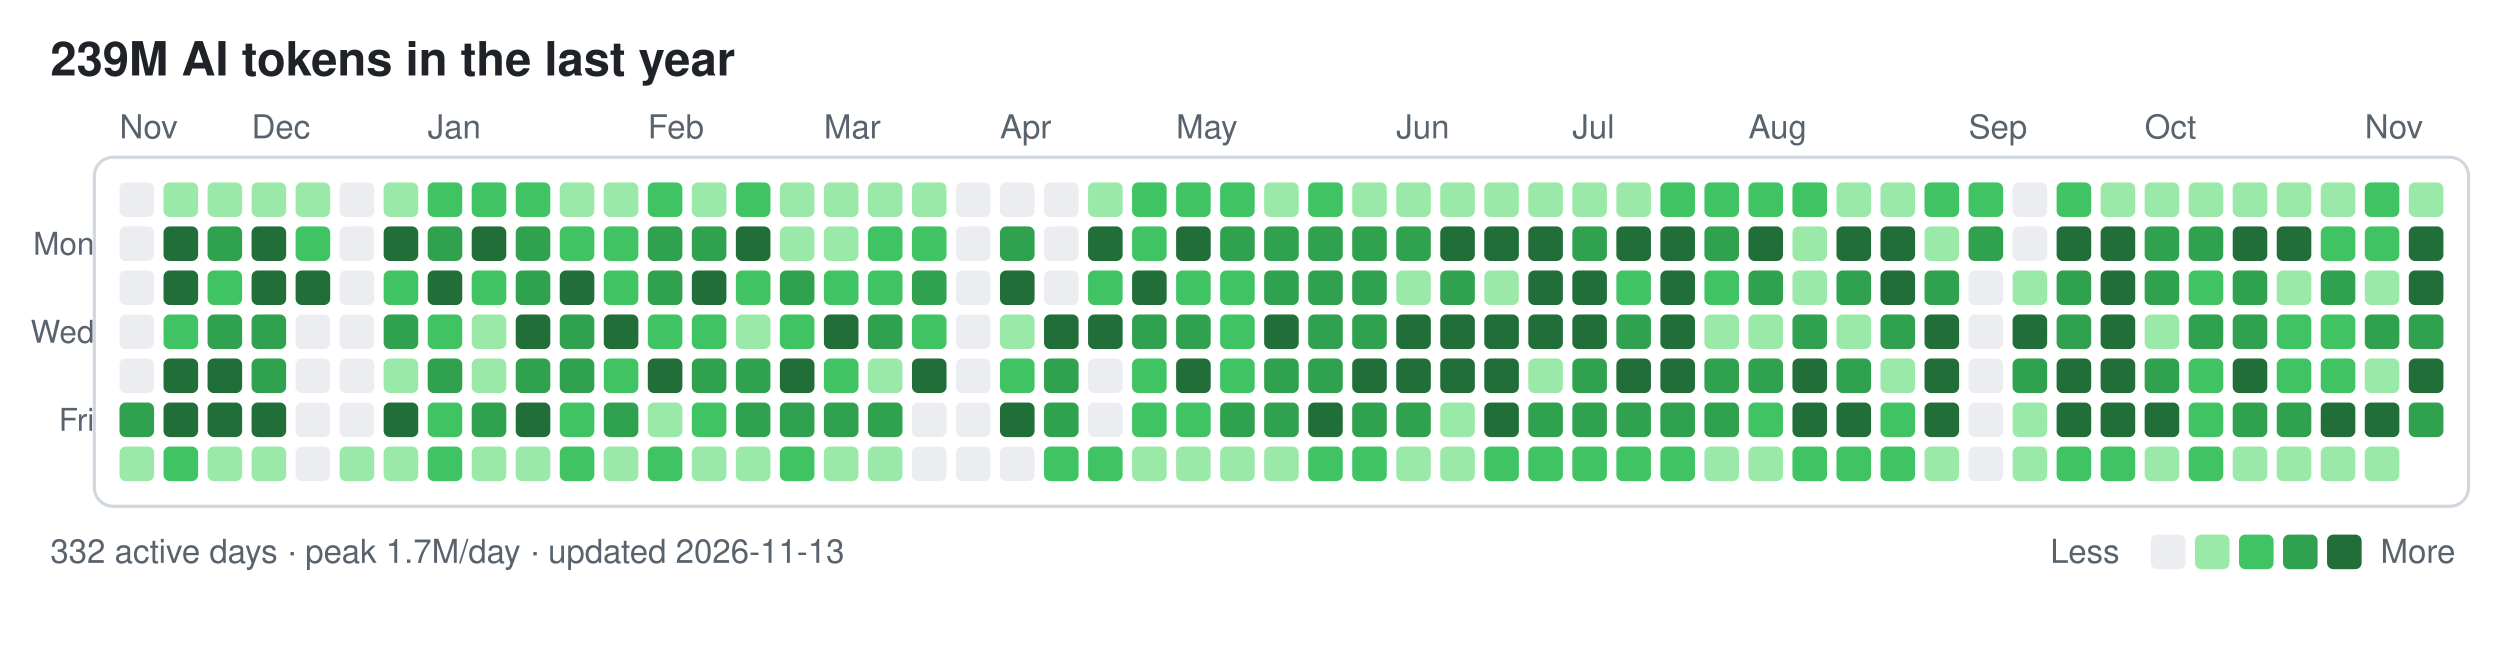
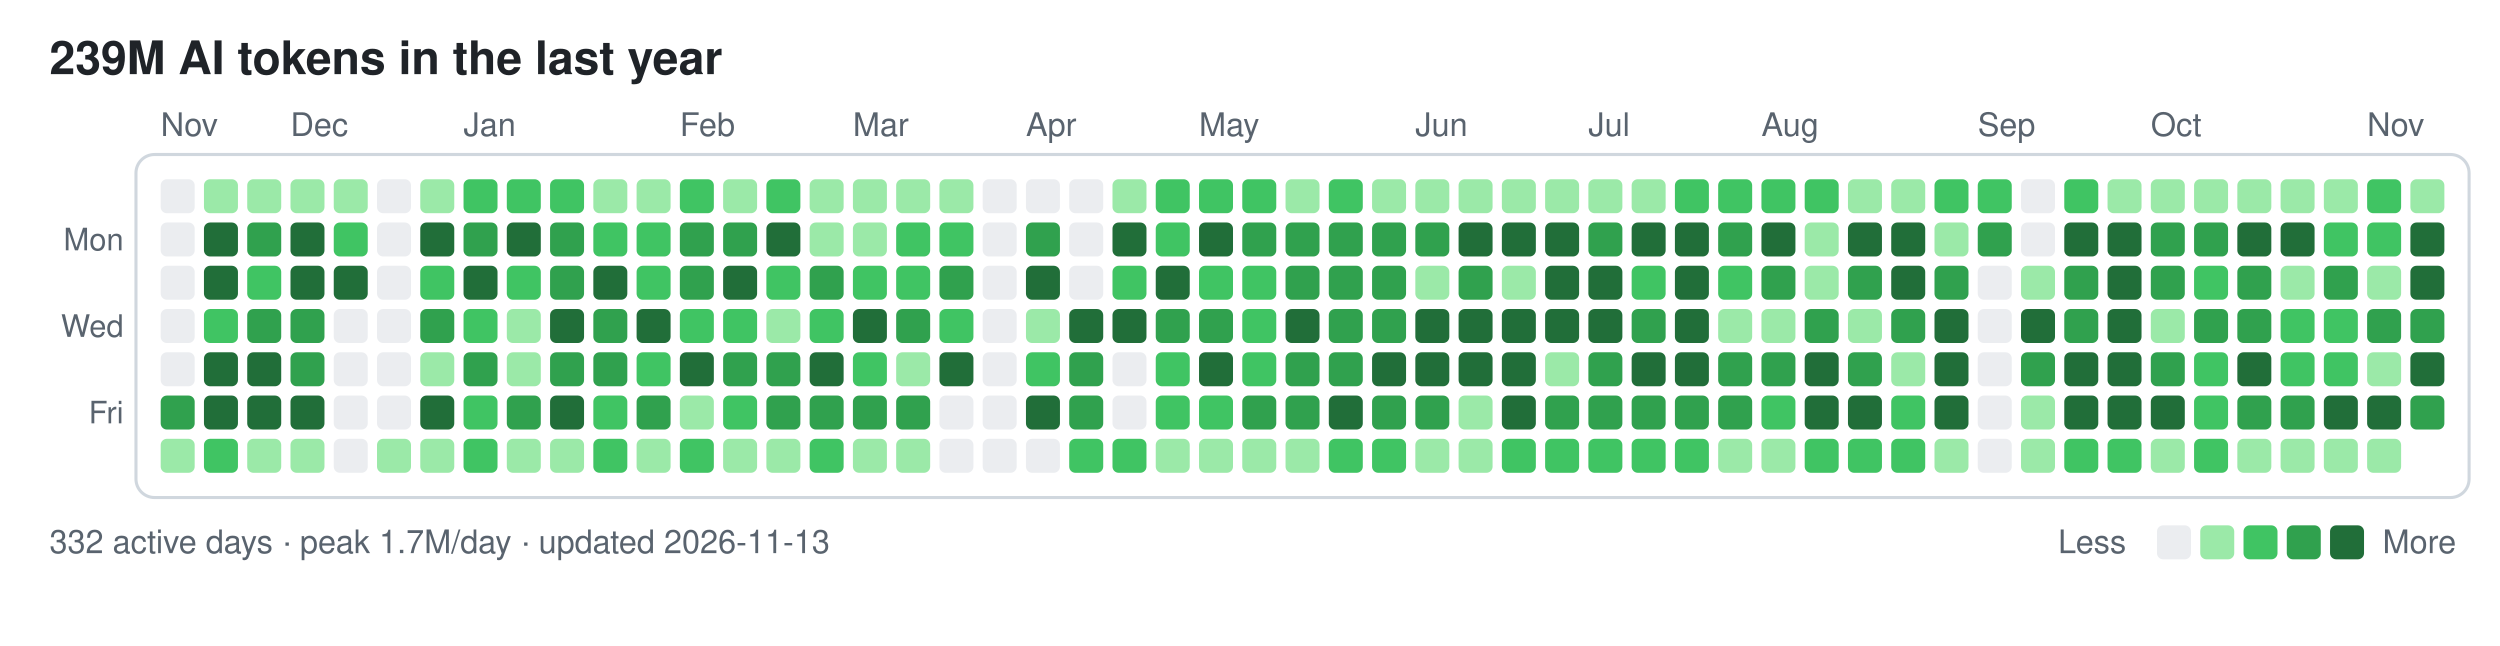
- <svg xmlns="http://www.w3.org/2000/svg" width="795" height="209" viewBox="0 0 795 209" role="img" aria-label="239M AI tokens in the last year">
-   <rect x="30" y="50" width="755" height="111" rx="6" fill="none" stroke="#d0d7de" />
+ <svg xmlns="http://www.w3.org/2000/svg" width="809" height="209" viewBox="0 0 809 209" role="img" aria-label="239M AI tokens in the last year">
+   <rect x="44" y="50" width="755" height="111" rx="6" fill="none" stroke="#d0d7de" />
  <text x="16" y="24" font-family="-apple-system,BlinkMacSystemFont,'Segoe UI',Helvetica,Arial,sans-serif" font-size="15" font-weight="600" fill="#1f2328">239M AI tokens in the last year</text>
-   <text x="38" y="44" font-family="-apple-system,BlinkMacSystemFont,'Segoe UI',Helvetica,Arial,sans-serif" font-size="10.5" fill="#59636e">Nov</text>
-   <text x="80" y="44" font-family="-apple-system,BlinkMacSystemFont,'Segoe UI',Helvetica,Arial,sans-serif" font-size="10.5" fill="#59636e">Dec</text>
-   <text x="136" y="44" font-family="-apple-system,BlinkMacSystemFont,'Segoe UI',Helvetica,Arial,sans-serif" font-size="10.5" fill="#59636e">Jan</text>
-   <text x="206" y="44" font-family="-apple-system,BlinkMacSystemFont,'Segoe UI',Helvetica,Arial,sans-serif" font-size="10.5" fill="#59636e">Feb</text>
-   <text x="262" y="44" font-family="-apple-system,BlinkMacSystemFont,'Segoe UI',Helvetica,Arial,sans-serif" font-size="10.5" fill="#59636e">Mar</text>
-   <text x="318" y="44" font-family="-apple-system,BlinkMacSystemFont,'Segoe UI',Helvetica,Arial,sans-serif" font-size="10.5" fill="#59636e">Apr</text>
-   <text x="374" y="44" font-family="-apple-system,BlinkMacSystemFont,'Segoe UI',Helvetica,Arial,sans-serif" font-size="10.5" fill="#59636e">May</text>
-   <text x="444" y="44" font-family="-apple-system,BlinkMacSystemFont,'Segoe UI',Helvetica,Arial,sans-serif" font-size="10.5" fill="#59636e">Jun</text>
-   <text x="500" y="44" font-family="-apple-system,BlinkMacSystemFont,'Segoe UI',Helvetica,Arial,sans-serif" font-size="10.5" fill="#59636e">Jul</text>
-   <text x="556" y="44" font-family="-apple-system,BlinkMacSystemFont,'Segoe UI',Helvetica,Arial,sans-serif" font-size="10.5" fill="#59636e">Aug</text>
-   <text x="626" y="44" font-family="-apple-system,BlinkMacSystemFont,'Segoe UI',Helvetica,Arial,sans-serif" font-size="10.5" fill="#59636e">Sep</text>
-   <text x="682" y="44" font-family="-apple-system,BlinkMacSystemFont,'Segoe UI',Helvetica,Arial,sans-serif" font-size="10.5" fill="#59636e">Oct</text>
-   <text x="752" y="44" font-family="-apple-system,BlinkMacSystemFont,'Segoe UI',Helvetica,Arial,sans-serif" font-size="10.5" fill="#59636e">Nov</text>
-   <text x="30" y="81" text-anchor="end" font-family="-apple-system,BlinkMacSystemFont,'Segoe UI',Helvetica,Arial,sans-serif" font-size="10" fill="#59636e">Mon</text>
-   <text x="30" y="109" text-anchor="end" font-family="-apple-system,BlinkMacSystemFont,'Segoe UI',Helvetica,Arial,sans-serif" font-size="10" fill="#59636e">Wed</text>
-   <text x="30" y="137" text-anchor="end" font-family="-apple-system,BlinkMacSystemFont,'Segoe UI',Helvetica,Arial,sans-serif" font-size="10" fill="#59636e">Fri</text>
-   <rect x="38" y="58" width="11" height="11" rx="2" fill="#ebedf0" />
-   <rect x="38" y="72" width="11" height="11" rx="2" fill="#ebedf0" />
-   <rect x="38" y="86" width="11" height="11" rx="2" fill="#ebedf0" />
-   <rect x="38" y="100" width="11" height="11" rx="2" fill="#ebedf0" />
-   <rect x="38" y="114" width="11" height="11" rx="2" fill="#ebedf0" />
-   <rect x="38" y="128" width="11" height="11" rx="2" fill="#30a14e" />
-   <rect x="38" y="142" width="11" height="11" rx="2" fill="#9be9a8" />
-   <rect x="52" y="58" width="11" height="11" rx="2" fill="#9be9a8" />
-   <rect x="52" y="72" width="11" height="11" rx="2" fill="#216e39" />
-   <rect x="52" y="86" width="11" height="11" rx="2" fill="#216e39" />
-   <rect x="52" y="100" width="11" height="11" rx="2" fill="#40c463" />
-   <rect x="52" y="114" width="11" height="11" rx="2" fill="#216e39" />
-   <rect x="52" y="128" width="11" height="11" rx="2" fill="#216e39" />
-   <rect x="52" y="142" width="11" height="11" rx="2" fill="#40c463" />
+   <text x="52" y="44" font-family="-apple-system,BlinkMacSystemFont,'Segoe UI',Helvetica,Arial,sans-serif" font-size="10.5" fill="#59636e">Nov</text>
+   <text x="94" y="44" font-family="-apple-system,BlinkMacSystemFont,'Segoe UI',Helvetica,Arial,sans-serif" font-size="10.5" fill="#59636e">Dec</text>
+   <text x="150" y="44" font-family="-apple-system,BlinkMacSystemFont,'Segoe UI',Helvetica,Arial,sans-serif" font-size="10.5" fill="#59636e">Jan</text>
+   <text x="220" y="44" font-family="-apple-system,BlinkMacSystemFont,'Segoe UI',Helvetica,Arial,sans-serif" font-size="10.5" fill="#59636e">Feb</text>
+   <text x="276" y="44" font-family="-apple-system,BlinkMacSystemFont,'Segoe UI',Helvetica,Arial,sans-serif" font-size="10.5" fill="#59636e">Mar</text>
+   <text x="332" y="44" font-family="-apple-system,BlinkMacSystemFont,'Segoe UI',Helvetica,Arial,sans-serif" font-size="10.5" fill="#59636e">Apr</text>
+   <text x="388" y="44" font-family="-apple-system,BlinkMacSystemFont,'Segoe UI',Helvetica,Arial,sans-serif" font-size="10.5" fill="#59636e">May</text>
+   <text x="458" y="44" font-family="-apple-system,BlinkMacSystemFont,'Segoe UI',Helvetica,Arial,sans-serif" font-size="10.5" fill="#59636e">Jun</text>
+   <text x="514" y="44" font-family="-apple-system,BlinkMacSystemFont,'Segoe UI',Helvetica,Arial,sans-serif" font-size="10.5" fill="#59636e">Jul</text>
+   <text x="570" y="44" font-family="-apple-system,BlinkMacSystemFont,'Segoe UI',Helvetica,Arial,sans-serif" font-size="10.5" fill="#59636e">Aug</text>
+   <text x="640" y="44" font-family="-apple-system,BlinkMacSystemFont,'Segoe UI',Helvetica,Arial,sans-serif" font-size="10.5" fill="#59636e">Sep</text>
+   <text x="696" y="44" font-family="-apple-system,BlinkMacSystemFont,'Segoe UI',Helvetica,Arial,sans-serif" font-size="10.5" fill="#59636e">Oct</text>
+   <text x="766" y="44" font-family="-apple-system,BlinkMacSystemFont,'Segoe UI',Helvetica,Arial,sans-serif" font-size="10.5" fill="#59636e">Nov</text>
+   <text x="40" y="81" text-anchor="end" font-family="-apple-system,BlinkMacSystemFont,'Segoe UI',Helvetica,Arial,sans-serif" font-size="10" fill="#59636e">Mon</text>
+   <text x="40" y="109" text-anchor="end" font-family="-apple-system,BlinkMacSystemFont,'Segoe UI',Helvetica,Arial,sans-serif" font-size="10" fill="#59636e">Wed</text>
+   <text x="40" y="137" text-anchor="end" font-family="-apple-system,BlinkMacSystemFont,'Segoe UI',Helvetica,Arial,sans-serif" font-size="10" fill="#59636e">Fri</text>
+   <rect x="52" y="58" width="11" height="11" rx="2" fill="#ebedf0" />
+   <rect x="52" y="72" width="11" height="11" rx="2" fill="#ebedf0" />
+   <rect x="52" y="86" width="11" height="11" rx="2" fill="#ebedf0" />
+   <rect x="52" y="100" width="11" height="11" rx="2" fill="#ebedf0" />
+   <rect x="52" y="114" width="11" height="11" rx="2" fill="#ebedf0" />
+   <rect x="52" y="128" width="11" height="11" rx="2" fill="#30a14e" />
+   <rect x="52" y="142" width="11" height="11" rx="2" fill="#9be9a8" />
  <rect x="66" y="58" width="11" height="11" rx="2" fill="#9be9a8" />
-   <rect x="66" y="72" width="11" height="11" rx="2" fill="#30a14e" />
-   <rect x="66" y="86" width="11" height="11" rx="2" fill="#40c463" />
-   <rect x="66" y="100" width="11" height="11" rx="2" fill="#30a14e" />
+   <rect x="66" y="72" width="11" height="11" rx="2" fill="#216e39" />
+   <rect x="66" y="86" width="11" height="11" rx="2" fill="#216e39" />
+   <rect x="66" y="100" width="11" height="11" rx="2" fill="#40c463" />
  <rect x="66" y="114" width="11" height="11" rx="2" fill="#216e39" />
  <rect x="66" y="128" width="11" height="11" rx="2" fill="#216e39" />
-   <rect x="66" y="142" width="11" height="11" rx="2" fill="#9be9a8" />
+   <rect x="66" y="142" width="11" height="11" rx="2" fill="#40c463" />
  <rect x="80" y="58" width="11" height="11" rx="2" fill="#9be9a8" />
-   <rect x="80" y="72" width="11" height="11" rx="2" fill="#216e39" />
-   <rect x="80" y="86" width="11" height="11" rx="2" fill="#216e39" />
+   <rect x="80" y="72" width="11" height="11" rx="2" fill="#30a14e" />
+   <rect x="80" y="86" width="11" height="11" rx="2" fill="#40c463" />
  <rect x="80" y="100" width="11" height="11" rx="2" fill="#30a14e" />
-   <rect x="80" y="114" width="11" height="11" rx="2" fill="#30a14e" />
+   <rect x="80" y="114" width="11" height="11" rx="2" fill="#216e39" />
  <rect x="80" y="128" width="11" height="11" rx="2" fill="#216e39" />
  <rect x="80" y="142" width="11" height="11" rx="2" fill="#9be9a8" />
  <rect x="94" y="58" width="11" height="11" rx="2" fill="#9be9a8" />
-   <rect x="94" y="72" width="11" height="11" rx="2" fill="#40c463" />
+   <rect x="94" y="72" width="11" height="11" rx="2" fill="#216e39" />
  <rect x="94" y="86" width="11" height="11" rx="2" fill="#216e39" />
-   <rect x="94" y="100" width="11" height="11" rx="2" fill="#ebedf0" />
-   <rect x="94" y="114" width="11" height="11" rx="2" fill="#ebedf0" />
-   <rect x="94" y="128" width="11" height="11" rx="2" fill="#ebedf0" />
-   <rect x="94" y="142" width="11" height="11" rx="2" fill="#ebedf0" />
-   <rect x="108" y="58" width="11" height="11" rx="2" fill="#ebedf0" />
-   <rect x="108" y="72" width="11" height="11" rx="2" fill="#ebedf0" />
-   <rect x="108" y="86" width="11" height="11" rx="2" fill="#ebedf0" />
+   <rect x="94" y="100" width="11" height="11" rx="2" fill="#30a14e" />
+   <rect x="94" y="114" width="11" height="11" rx="2" fill="#30a14e" />
+   <rect x="94" y="128" width="11" height="11" rx="2" fill="#216e39" />
+   <rect x="94" y="142" width="11" height="11" rx="2" fill="#9be9a8" />
+   <rect x="108" y="58" width="11" height="11" rx="2" fill="#9be9a8" />
+   <rect x="108" y="72" width="11" height="11" rx="2" fill="#40c463" />
+   <rect x="108" y="86" width="11" height="11" rx="2" fill="#216e39" />
  <rect x="108" y="100" width="11" height="11" rx="2" fill="#ebedf0" />
  <rect x="108" y="114" width="11" height="11" rx="2" fill="#ebedf0" />
  <rect x="108" y="128" width="11" height="11" rx="2" fill="#ebedf0" />
-   <rect x="108" y="142" width="11" height="11" rx="2" fill="#9be9a8" />
-   <rect x="122" y="58" width="11" height="11" rx="2" fill="#9be9a8" />
-   <rect x="122" y="72" width="11" height="11" rx="2" fill="#216e39" />
-   <rect x="122" y="86" width="11" height="11" rx="2" fill="#40c463" />
-   <rect x="122" y="100" width="11" height="11" rx="2" fill="#30a14e" />
-   <rect x="122" y="114" width="11" height="11" rx="2" fill="#9be9a8" />
-   <rect x="122" y="128" width="11" height="11" rx="2" fill="#216e39" />
+   <rect x="108" y="142" width="11" height="11" rx="2" fill="#ebedf0" />
+   <rect x="122" y="58" width="11" height="11" rx="2" fill="#ebedf0" />
+   <rect x="122" y="72" width="11" height="11" rx="2" fill="#ebedf0" />
+   <rect x="122" y="86" width="11" height="11" rx="2" fill="#ebedf0" />
+   <rect x="122" y="100" width="11" height="11" rx="2" fill="#ebedf0" />
+   <rect x="122" y="114" width="11" height="11" rx="2" fill="#ebedf0" />
+   <rect x="122" y="128" width="11" height="11" rx="2" fill="#ebedf0" />
  <rect x="122" y="142" width="11" height="11" rx="2" fill="#9be9a8" />
-   <rect x="136" y="58" width="11" height="11" rx="2" fill="#40c463" />
-   <rect x="136" y="72" width="11" height="11" rx="2" fill="#30a14e" />
-   <rect x="136" y="86" width="11" height="11" rx="2" fill="#216e39" />
-   <rect x="136" y="100" width="11" height="11" rx="2" fill="#40c463" />
-   <rect x="136" y="114" width="11" height="11" rx="2" fill="#30a14e" />
-   <rect x="136" y="128" width="11" height="11" rx="2" fill="#40c463" />
-   <rect x="136" y="142" width="11" height="11" rx="2" fill="#40c463" />
+   <rect x="136" y="58" width="11" height="11" rx="2" fill="#9be9a8" />
+   <rect x="136" y="72" width="11" height="11" rx="2" fill="#216e39" />
+   <rect x="136" y="86" width="11" height="11" rx="2" fill="#40c463" />
+   <rect x="136" y="100" width="11" height="11" rx="2" fill="#30a14e" />
+   <rect x="136" y="114" width="11" height="11" rx="2" fill="#9be9a8" />
+   <rect x="136" y="128" width="11" height="11" rx="2" fill="#216e39" />
+   <rect x="136" y="142" width="11" height="11" rx="2" fill="#9be9a8" />
  <rect x="150" y="58" width="11" height="11" rx="2" fill="#40c463" />
-   <rect x="150" y="72" width="11" height="11" rx="2" fill="#216e39" />
-   <rect x="150" y="86" width="11" height="11" rx="2" fill="#40c463" />
-   <rect x="150" y="100" width="11" height="11" rx="2" fill="#9be9a8" />
-   <rect x="150" y="114" width="11" height="11" rx="2" fill="#9be9a8" />
-   <rect x="150" y="128" width="11" height="11" rx="2" fill="#30a14e" />
-   <rect x="150" y="142" width="11" height="11" rx="2" fill="#9be9a8" />
+   <rect x="150" y="72" width="11" height="11" rx="2" fill="#30a14e" />
+   <rect x="150" y="86" width="11" height="11" rx="2" fill="#216e39" />
+   <rect x="150" y="100" width="11" height="11" rx="2" fill="#40c463" />
+   <rect x="150" y="114" width="11" height="11" rx="2" fill="#30a14e" />
+   <rect x="150" y="128" width="11" height="11" rx="2" fill="#40c463" />
+   <rect x="150" y="142" width="11" height="11" rx="2" fill="#40c463" />
  <rect x="164" y="58" width="11" height="11" rx="2" fill="#40c463" />
-   <rect x="164" y="72" width="11" height="11" rx="2" fill="#30a14e" />
-   <rect x="164" y="86" width="11" height="11" rx="2" fill="#30a14e" />
-   <rect x="164" y="100" width="11" height="11" rx="2" fill="#216e39" />
-   <rect x="164" y="114" width="11" height="11" rx="2" fill="#30a14e" />
-   <rect x="164" y="128" width="11" height="11" rx="2" fill="#216e39" />
+   <rect x="164" y="72" width="11" height="11" rx="2" fill="#216e39" />
+   <rect x="164" y="86" width="11" height="11" rx="2" fill="#40c463" />
+   <rect x="164" y="100" width="11" height="11" rx="2" fill="#9be9a8" />
+   <rect x="164" y="114" width="11" height="11" rx="2" fill="#9be9a8" />
+   <rect x="164" y="128" width="11" height="11" rx="2" fill="#30a14e" />
  <rect x="164" y="142" width="11" height="11" rx="2" fill="#9be9a8" />
-   <rect x="178" y="58" width="11" height="11" rx="2" fill="#9be9a8" />
-   <rect x="178" y="72" width="11" height="11" rx="2" fill="#40c463" />
-   <rect x="178" y="86" width="11" height="11" rx="2" fill="#216e39" />
-   <rect x="178" y="100" width="11" height="11" rx="2" fill="#30a14e" />
+   <rect x="178" y="58" width="11" height="11" rx="2" fill="#40c463" />
+   <rect x="178" y="72" width="11" height="11" rx="2" fill="#30a14e" />
+   <rect x="178" y="86" width="11" height="11" rx="2" fill="#30a14e" />
+   <rect x="178" y="100" width="11" height="11" rx="2" fill="#216e39" />
  <rect x="178" y="114" width="11" height="11" rx="2" fill="#30a14e" />
-   <rect x="178" y="128" width="11" height="11" rx="2" fill="#40c463" />
-   <rect x="178" y="142" width="11" height="11" rx="2" fill="#40c463" />
+   <rect x="178" y="128" width="11" height="11" rx="2" fill="#216e39" />
+   <rect x="178" y="142" width="11" height="11" rx="2" fill="#9be9a8" />
  <rect x="192" y="58" width="11" height="11" rx="2" fill="#9be9a8" />
  <rect x="192" y="72" width="11" height="11" rx="2" fill="#40c463" />
-   <rect x="192" y="86" width="11" height="11" rx="2" fill="#40c463" />
-   <rect x="192" y="100" width="11" height="11" rx="2" fill="#216e39" />
-   <rect x="192" y="114" width="11" height="11" rx="2" fill="#40c463" />
-   <rect x="192" y="128" width="11" height="11" rx="2" fill="#30a14e" />
-   <rect x="192" y="142" width="11" height="11" rx="2" fill="#9be9a8" />
-   <rect x="206" y="58" width="11" height="11" rx="2" fill="#40c463" />
-   <rect x="206" y="72" width="11" height="11" rx="2" fill="#30a14e" />
-   <rect x="206" y="86" width="11" height="11" rx="2" fill="#30a14e" />
-   <rect x="206" y="100" width="11" height="11" rx="2" fill="#40c463" />
-   <rect x="206" y="114" width="11" height="11" rx="2" fill="#216e39" />
-   <rect x="206" y="128" width="11" height="11" rx="2" fill="#9be9a8" />
-   <rect x="206" y="142" width="11" height="11" rx="2" fill="#40c463" />
-   <rect x="220" y="58" width="11" height="11" rx="2" fill="#9be9a8" />
+   <rect x="192" y="86" width="11" height="11" rx="2" fill="#216e39" />
+   <rect x="192" y="100" width="11" height="11" rx="2" fill="#30a14e" />
+   <rect x="192" y="114" width="11" height="11" rx="2" fill="#30a14e" />
+   <rect x="192" y="128" width="11" height="11" rx="2" fill="#40c463" />
+   <rect x="192" y="142" width="11" height="11" rx="2" fill="#40c463" />
+   <rect x="206" y="58" width="11" height="11" rx="2" fill="#9be9a8" />
+   <rect x="206" y="72" width="11" height="11" rx="2" fill="#40c463" />
+   <rect x="206" y="86" width="11" height="11" rx="2" fill="#40c463" />
+   <rect x="206" y="100" width="11" height="11" rx="2" fill="#216e39" />
+   <rect x="206" y="114" width="11" height="11" rx="2" fill="#40c463" />
+   <rect x="206" y="128" width="11" height="11" rx="2" fill="#30a14e" />
+   <rect x="206" y="142" width="11" height="11" rx="2" fill="#9be9a8" />
+   <rect x="220" y="58" width="11" height="11" rx="2" fill="#40c463" />
  <rect x="220" y="72" width="11" height="11" rx="2" fill="#30a14e" />
-   <rect x="220" y="86" width="11" height="11" rx="2" fill="#216e39" />
+   <rect x="220" y="86" width="11" height="11" rx="2" fill="#30a14e" />
  <rect x="220" y="100" width="11" height="11" rx="2" fill="#40c463" />
-   <rect x="220" y="114" width="11" height="11" rx="2" fill="#30a14e" />
-   <rect x="220" y="128" width="11" height="11" rx="2" fill="#40c463" />
-   <rect x="220" y="142" width="11" height="11" rx="2" fill="#9be9a8" />
-   <rect x="234" y="58" width="11" height="11" rx="2" fill="#40c463" />
-   <rect x="234" y="72" width="11" height="11" rx="2" fill="#216e39" />
-   <rect x="234" y="86" width="11" height="11" rx="2" fill="#40c463" />
-   <rect x="234" y="100" width="11" height="11" rx="2" fill="#9be9a8" />
+   <rect x="220" y="114" width="11" height="11" rx="2" fill="#216e39" />
+   <rect x="220" y="128" width="11" height="11" rx="2" fill="#9be9a8" />
+   <rect x="220" y="142" width="11" height="11" rx="2" fill="#40c463" />
+   <rect x="234" y="58" width="11" height="11" rx="2" fill="#9be9a8" />
+   <rect x="234" y="72" width="11" height="11" rx="2" fill="#30a14e" />
+   <rect x="234" y="86" width="11" height="11" rx="2" fill="#216e39" />
+   <rect x="234" y="100" width="11" height="11" rx="2" fill="#40c463" />
  <rect x="234" y="114" width="11" height="11" rx="2" fill="#30a14e" />
-   <rect x="234" y="128" width="11" height="11" rx="2" fill="#30a14e" />
+   <rect x="234" y="128" width="11" height="11" rx="2" fill="#40c463" />
  <rect x="234" y="142" width="11" height="11" rx="2" fill="#9be9a8" />
-   <rect x="248" y="58" width="11" height="11" rx="2" fill="#9be9a8" />
-   <rect x="248" y="72" width="11" height="11" rx="2" fill="#9be9a8" />
-   <rect x="248" y="86" width="11" height="11" rx="2" fill="#30a14e" />
-   <rect x="248" y="100" width="11" height="11" rx="2" fill="#40c463" />
-   <rect x="248" y="114" width="11" height="11" rx="2" fill="#216e39" />
+   <rect x="248" y="58" width="11" height="11" rx="2" fill="#40c463" />
+   <rect x="248" y="72" width="11" height="11" rx="2" fill="#216e39" />
+   <rect x="248" y="86" width="11" height="11" rx="2" fill="#40c463" />
+   <rect x="248" y="100" width="11" height="11" rx="2" fill="#9be9a8" />
+   <rect x="248" y="114" width="11" height="11" rx="2" fill="#30a14e" />
  <rect x="248" y="128" width="11" height="11" rx="2" fill="#30a14e" />
-   <rect x="248" y="142" width="11" height="11" rx="2" fill="#40c463" />
+   <rect x="248" y="142" width="11" height="11" rx="2" fill="#9be9a8" />
  <rect x="262" y="58" width="11" height="11" rx="2" fill="#9be9a8" />
  <rect x="262" y="72" width="11" height="11" rx="2" fill="#9be9a8" />
-   <rect x="262" y="86" width="11" height="11" rx="2" fill="#40c463" />
-   <rect x="262" y="100" width="11" height="11" rx="2" fill="#216e39" />
-   <rect x="262" y="114" width="11" height="11" rx="2" fill="#40c463" />
+   <rect x="262" y="86" width="11" height="11" rx="2" fill="#30a14e" />
+   <rect x="262" y="100" width="11" height="11" rx="2" fill="#40c463" />
+   <rect x="262" y="114" width="11" height="11" rx="2" fill="#216e39" />
  <rect x="262" y="128" width="11" height="11" rx="2" fill="#30a14e" />
-   <rect x="262" y="142" width="11" height="11" rx="2" fill="#9be9a8" />
+   <rect x="262" y="142" width="11" height="11" rx="2" fill="#40c463" />
  <rect x="276" y="58" width="11" height="11" rx="2" fill="#9be9a8" />
-   <rect x="276" y="72" width="11" height="11" rx="2" fill="#40c463" />
+   <rect x="276" y="72" width="11" height="11" rx="2" fill="#9be9a8" />
  <rect x="276" y="86" width="11" height="11" rx="2" fill="#40c463" />
-   <rect x="276" y="100" width="11" height="11" rx="2" fill="#30a14e" />
-   <rect x="276" y="114" width="11" height="11" rx="2" fill="#9be9a8" />
+   <rect x="276" y="100" width="11" height="11" rx="2" fill="#216e39" />
+   <rect x="276" y="114" width="11" height="11" rx="2" fill="#40c463" />
  <rect x="276" y="128" width="11" height="11" rx="2" fill="#30a14e" />
  <rect x="276" y="142" width="11" height="11" rx="2" fill="#9be9a8" />
  <rect x="290" y="58" width="11" height="11" rx="2" fill="#9be9a8" />
  <rect x="290" y="72" width="11" height="11" rx="2" fill="#40c463" />
-   <rect x="290" y="86" width="11" height="11" rx="2" fill="#30a14e" />
-   <rect x="290" y="100" width="11" height="11" rx="2" fill="#40c463" />
-   <rect x="290" y="114" width="11" height="11" rx="2" fill="#216e39" />
-   <rect x="290" y="128" width="11" height="11" rx="2" fill="#ebedf0" />
-   <rect x="290" y="142" width="11" height="11" rx="2" fill="#ebedf0" />
-   <rect x="304" y="58" width="11" height="11" rx="2" fill="#ebedf0" />
-   <rect x="304" y="72" width="11" height="11" rx="2" fill="#ebedf0" />
-   <rect x="304" y="86" width="11" height="11" rx="2" fill="#ebedf0" />
-   <rect x="304" y="100" width="11" height="11" rx="2" fill="#ebedf0" />
-   <rect x="304" y="114" width="11" height="11" rx="2" fill="#ebedf0" />
+   <rect x="290" y="86" width="11" height="11" rx="2" fill="#40c463" />
+   <rect x="290" y="100" width="11" height="11" rx="2" fill="#30a14e" />
+   <rect x="290" y="114" width="11" height="11" rx="2" fill="#9be9a8" />
+   <rect x="290" y="128" width="11" height="11" rx="2" fill="#30a14e" />
+   <rect x="290" y="142" width="11" height="11" rx="2" fill="#9be9a8" />
+   <rect x="304" y="58" width="11" height="11" rx="2" fill="#9be9a8" />
+   <rect x="304" y="72" width="11" height="11" rx="2" fill="#40c463" />
+   <rect x="304" y="86" width="11" height="11" rx="2" fill="#30a14e" />
+   <rect x="304" y="100" width="11" height="11" rx="2" fill="#40c463" />
+   <rect x="304" y="114" width="11" height="11" rx="2" fill="#216e39" />
  <rect x="304" y="128" width="11" height="11" rx="2" fill="#ebedf0" />
  <rect x="304" y="142" width="11" height="11" rx="2" fill="#ebedf0" />
  <rect x="318" y="58" width="11" height="11" rx="2" fill="#ebedf0" />
-   <rect x="318" y="72" width="11" height="11" rx="2" fill="#30a14e" />
-   <rect x="318" y="86" width="11" height="11" rx="2" fill="#216e39" />
-   <rect x="318" y="100" width="11" height="11" rx="2" fill="#9be9a8" />
-   <rect x="318" y="114" width="11" height="11" rx="2" fill="#40c463" />
-   <rect x="318" y="128" width="11" height="11" rx="2" fill="#216e39" />
+   <rect x="318" y="72" width="11" height="11" rx="2" fill="#ebedf0" />
+   <rect x="318" y="86" width="11" height="11" rx="2" fill="#ebedf0" />
+   <rect x="318" y="100" width="11" height="11" rx="2" fill="#ebedf0" />
+   <rect x="318" y="114" width="11" height="11" rx="2" fill="#ebedf0" />
+   <rect x="318" y="128" width="11" height="11" rx="2" fill="#ebedf0" />
  <rect x="318" y="142" width="11" height="11" rx="2" fill="#ebedf0" />
  <rect x="332" y="58" width="11" height="11" rx="2" fill="#ebedf0" />
-   <rect x="332" y="72" width="11" height="11" rx="2" fill="#ebedf0" />
-   <rect x="332" y="86" width="11" height="11" rx="2" fill="#ebedf0" />
-   <rect x="332" y="100" width="11" height="11" rx="2" fill="#216e39" />
-   <rect x="332" y="114" width="11" height="11" rx="2" fill="#30a14e" />
-   <rect x="332" y="128" width="11" height="11" rx="2" fill="#30a14e" />
-   <rect x="332" y="142" width="11" height="11" rx="2" fill="#40c463" />
-   <rect x="346" y="58" width="11" height="11" rx="2" fill="#9be9a8" />
-   <rect x="346" y="72" width="11" height="11" rx="2" fill="#216e39" />
-   <rect x="346" y="86" width="11" height="11" rx="2" fill="#40c463" />
+   <rect x="332" y="72" width="11" height="11" rx="2" fill="#30a14e" />
+   <rect x="332" y="86" width="11" height="11" rx="2" fill="#216e39" />
+   <rect x="332" y="100" width="11" height="11" rx="2" fill="#9be9a8" />
+   <rect x="332" y="114" width="11" height="11" rx="2" fill="#40c463" />
+   <rect x="332" y="128" width="11" height="11" rx="2" fill="#216e39" />
+   <rect x="332" y="142" width="11" height="11" rx="2" fill="#ebedf0" />
+   <rect x="346" y="58" width="11" height="11" rx="2" fill="#ebedf0" />
+   <rect x="346" y="72" width="11" height="11" rx="2" fill="#ebedf0" />
+   <rect x="346" y="86" width="11" height="11" rx="2" fill="#ebedf0" />
  <rect x="346" y="100" width="11" height="11" rx="2" fill="#216e39" />
-   <rect x="346" y="114" width="11" height="11" rx="2" fill="#ebedf0" />
-   <rect x="346" y="128" width="11" height="11" rx="2" fill="#ebedf0" />
+   <rect x="346" y="114" width="11" height="11" rx="2" fill="#30a14e" />
+   <rect x="346" y="128" width="11" height="11" rx="2" fill="#30a14e" />
  <rect x="346" y="142" width="11" height="11" rx="2" fill="#40c463" />
-   <rect x="360" y="58" width="11" height="11" rx="2" fill="#40c463" />
-   <rect x="360" y="72" width="11" height="11" rx="2" fill="#40c463" />
-   <rect x="360" y="86" width="11" height="11" rx="2" fill="#216e39" />
-   <rect x="360" y="100" width="11" height="11" rx="2" fill="#30a14e" />
-   <rect x="360" y="114" width="11" height="11" rx="2" fill="#40c463" />
-   <rect x="360" y="128" width="11" height="11" rx="2" fill="#40c463" />
-   <rect x="360" y="142" width="11" height="11" rx="2" fill="#9be9a8" />
+   <rect x="360" y="58" width="11" height="11" rx="2" fill="#9be9a8" />
+   <rect x="360" y="72" width="11" height="11" rx="2" fill="#216e39" />
+   <rect x="360" y="86" width="11" height="11" rx="2" fill="#40c463" />
+   <rect x="360" y="100" width="11" height="11" rx="2" fill="#216e39" />
+   <rect x="360" y="114" width="11" height="11" rx="2" fill="#ebedf0" />
+   <rect x="360" y="128" width="11" height="11" rx="2" fill="#ebedf0" />
+   <rect x="360" y="142" width="11" height="11" rx="2" fill="#40c463" />
  <rect x="374" y="58" width="11" height="11" rx="2" fill="#40c463" />
-   <rect x="374" y="72" width="11" height="11" rx="2" fill="#216e39" />
-   <rect x="374" y="86" width="11" height="11" rx="2" fill="#40c463" />
+   <rect x="374" y="72" width="11" height="11" rx="2" fill="#40c463" />
+   <rect x="374" y="86" width="11" height="11" rx="2" fill="#216e39" />
  <rect x="374" y="100" width="11" height="11" rx="2" fill="#30a14e" />
-   <rect x="374" y="114" width="11" height="11" rx="2" fill="#216e39" />
+   <rect x="374" y="114" width="11" height="11" rx="2" fill="#40c463" />
  <rect x="374" y="128" width="11" height="11" rx="2" fill="#40c463" />
  <rect x="374" y="142" width="11" height="11" rx="2" fill="#9be9a8" />
  <rect x="388" y="58" width="11" height="11" rx="2" fill="#40c463" />
-   <rect x="388" y="72" width="11" height="11" rx="2" fill="#30a14e" />
+   <rect x="388" y="72" width="11" height="11" rx="2" fill="#216e39" />
  <rect x="388" y="86" width="11" height="11" rx="2" fill="#40c463" />
-   <rect x="388" y="100" width="11" height="11" rx="2" fill="#40c463" />
-   <rect x="388" y="114" width="11" height="11" rx="2" fill="#40c463" />
-   <rect x="388" y="128" width="11" height="11" rx="2" fill="#30a14e" />
+   <rect x="388" y="100" width="11" height="11" rx="2" fill="#30a14e" />
+   <rect x="388" y="114" width="11" height="11" rx="2" fill="#216e39" />
+   <rect x="388" y="128" width="11" height="11" rx="2" fill="#40c463" />
  <rect x="388" y="142" width="11" height="11" rx="2" fill="#9be9a8" />
-   <rect x="402" y="58" width="11" height="11" rx="2" fill="#9be9a8" />
+   <rect x="402" y="58" width="11" height="11" rx="2" fill="#40c463" />
  <rect x="402" y="72" width="11" height="11" rx="2" fill="#30a14e" />
-   <rect x="402" y="86" width="11" height="11" rx="2" fill="#30a14e" />
-   <rect x="402" y="100" width="11" height="11" rx="2" fill="#216e39" />
-   <rect x="402" y="114" width="11" height="11" rx="2" fill="#30a14e" />
+   <rect x="402" y="86" width="11" height="11" rx="2" fill="#40c463" />
+   <rect x="402" y="100" width="11" height="11" rx="2" fill="#40c463" />
+   <rect x="402" y="114" width="11" height="11" rx="2" fill="#40c463" />
  <rect x="402" y="128" width="11" height="11" rx="2" fill="#30a14e" />
  <rect x="402" y="142" width="11" height="11" rx="2" fill="#9be9a8" />
-   <rect x="416" y="58" width="11" height="11" rx="2" fill="#40c463" />
+   <rect x="416" y="58" width="11" height="11" rx="2" fill="#9be9a8" />
  <rect x="416" y="72" width="11" height="11" rx="2" fill="#30a14e" />
  <rect x="416" y="86" width="11" height="11" rx="2" fill="#30a14e" />
-   <rect x="416" y="100" width="11" height="11" rx="2" fill="#30a14e" />
+   <rect x="416" y="100" width="11" height="11" rx="2" fill="#216e39" />
  <rect x="416" y="114" width="11" height="11" rx="2" fill="#30a14e" />
-   <rect x="416" y="128" width="11" height="11" rx="2" fill="#216e39" />
-   <rect x="416" y="142" width="11" height="11" rx="2" fill="#40c463" />
-   <rect x="430" y="58" width="11" height="11" rx="2" fill="#9be9a8" />
+   <rect x="416" y="128" width="11" height="11" rx="2" fill="#30a14e" />
+   <rect x="416" y="142" width="11" height="11" rx="2" fill="#9be9a8" />
+   <rect x="430" y="58" width="11" height="11" rx="2" fill="#40c463" />
  <rect x="430" y="72" width="11" height="11" rx="2" fill="#30a14e" />
  <rect x="430" y="86" width="11" height="11" rx="2" fill="#30a14e" />
  <rect x="430" y="100" width="11" height="11" rx="2" fill="#30a14e" />
-   <rect x="430" y="114" width="11" height="11" rx="2" fill="#216e39" />
-   <rect x="430" y="128" width="11" height="11" rx="2" fill="#30a14e" />
+   <rect x="430" y="114" width="11" height="11" rx="2" fill="#30a14e" />
+   <rect x="430" y="128" width="11" height="11" rx="2" fill="#216e39" />
  <rect x="430" y="142" width="11" height="11" rx="2" fill="#40c463" />
  <rect x="444" y="58" width="11" height="11" rx="2" fill="#9be9a8" />
  <rect x="444" y="72" width="11" height="11" rx="2" fill="#30a14e" />
-   <rect x="444" y="86" width="11" height="11" rx="2" fill="#9be9a8" />
-   <rect x="444" y="100" width="11" height="11" rx="2" fill="#216e39" />
+   <rect x="444" y="86" width="11" height="11" rx="2" fill="#30a14e" />
+   <rect x="444" y="100" width="11" height="11" rx="2" fill="#30a14e" />
  <rect x="444" y="114" width="11" height="11" rx="2" fill="#216e39" />
  <rect x="444" y="128" width="11" height="11" rx="2" fill="#30a14e" />
-   <rect x="444" y="142" width="11" height="11" rx="2" fill="#9be9a8" />
+   <rect x="444" y="142" width="11" height="11" rx="2" fill="#40c463" />
  <rect x="458" y="58" width="11" height="11" rx="2" fill="#9be9a8" />
-   <rect x="458" y="72" width="11" height="11" rx="2" fill="#216e39" />
-   <rect x="458" y="86" width="11" height="11" rx="2" fill="#30a14e" />
+   <rect x="458" y="72" width="11" height="11" rx="2" fill="#30a14e" />
+   <rect x="458" y="86" width="11" height="11" rx="2" fill="#9be9a8" />
  <rect x="458" y="100" width="11" height="11" rx="2" fill="#216e39" />
  <rect x="458" y="114" width="11" height="11" rx="2" fill="#216e39" />
-   <rect x="458" y="128" width="11" height="11" rx="2" fill="#9be9a8" />
+   <rect x="458" y="128" width="11" height="11" rx="2" fill="#30a14e" />
  <rect x="458" y="142" width="11" height="11" rx="2" fill="#9be9a8" />
  <rect x="472" y="58" width="11" height="11" rx="2" fill="#9be9a8" />
  <rect x="472" y="72" width="11" height="11" rx="2" fill="#216e39" />
-   <rect x="472" y="86" width="11" height="11" rx="2" fill="#9be9a8" />
+   <rect x="472" y="86" width="11" height="11" rx="2" fill="#30a14e" />
  <rect x="472" y="100" width="11" height="11" rx="2" fill="#216e39" />
  <rect x="472" y="114" width="11" height="11" rx="2" fill="#216e39" />
-   <rect x="472" y="128" width="11" height="11" rx="2" fill="#216e39" />
-   <rect x="472" y="142" width="11" height="11" rx="2" fill="#40c463" />
+   <rect x="472" y="128" width="11" height="11" rx="2" fill="#9be9a8" />
+   <rect x="472" y="142" width="11" height="11" rx="2" fill="#9be9a8" />
  <rect x="486" y="58" width="11" height="11" rx="2" fill="#9be9a8" />
  <rect x="486" y="72" width="11" height="11" rx="2" fill="#216e39" />
-   <rect x="486" y="86" width="11" height="11" rx="2" fill="#216e39" />
+   <rect x="486" y="86" width="11" height="11" rx="2" fill="#9be9a8" />
  <rect x="486" y="100" width="11" height="11" rx="2" fill="#216e39" />
-   <rect x="486" y="114" width="11" height="11" rx="2" fill="#9be9a8" />
-   <rect x="486" y="128" width="11" height="11" rx="2" fill="#30a14e" />
+   <rect x="486" y="114" width="11" height="11" rx="2" fill="#216e39" />
+   <rect x="486" y="128" width="11" height="11" rx="2" fill="#216e39" />
  <rect x="486" y="142" width="11" height="11" rx="2" fill="#40c463" />
  <rect x="500" y="58" width="11" height="11" rx="2" fill="#9be9a8" />
-   <rect x="500" y="72" width="11" height="11" rx="2" fill="#30a14e" />
+   <rect x="500" y="72" width="11" height="11" rx="2" fill="#216e39" />
  <rect x="500" y="86" width="11" height="11" rx="2" fill="#216e39" />
  <rect x="500" y="100" width="11" height="11" rx="2" fill="#216e39" />
-   <rect x="500" y="114" width="11" height="11" rx="2" fill="#30a14e" />
+   <rect x="500" y="114" width="11" height="11" rx="2" fill="#9be9a8" />
  <rect x="500" y="128" width="11" height="11" rx="2" fill="#30a14e" />
  <rect x="500" y="142" width="11" height="11" rx="2" fill="#40c463" />
  <rect x="514" y="58" width="11" height="11" rx="2" fill="#9be9a8" />
-   <rect x="514" y="72" width="11" height="11" rx="2" fill="#216e39" />
-   <rect x="514" y="86" width="11" height="11" rx="2" fill="#40c463" />
-   <rect x="514" y="100" width="11" height="11" rx="2" fill="#30a14e" />
-   <rect x="514" y="114" width="11" height="11" rx="2" fill="#216e39" />
+   <rect x="514" y="72" width="11" height="11" rx="2" fill="#30a14e" />
+   <rect x="514" y="86" width="11" height="11" rx="2" fill="#216e39" />
+   <rect x="514" y="100" width="11" height="11" rx="2" fill="#216e39" />
+   <rect x="514" y="114" width="11" height="11" rx="2" fill="#30a14e" />
  <rect x="514" y="128" width="11" height="11" rx="2" fill="#30a14e" />
  <rect x="514" y="142" width="11" height="11" rx="2" fill="#40c463" />
-   <rect x="528" y="58" width="11" height="11" rx="2" fill="#40c463" />
+   <rect x="528" y="58" width="11" height="11" rx="2" fill="#9be9a8" />
  <rect x="528" y="72" width="11" height="11" rx="2" fill="#216e39" />
-   <rect x="528" y="86" width="11" height="11" rx="2" fill="#216e39" />
-   <rect x="528" y="100" width="11" height="11" rx="2" fill="#216e39" />
+   <rect x="528" y="86" width="11" height="11" rx="2" fill="#40c463" />
+   <rect x="528" y="100" width="11" height="11" rx="2" fill="#30a14e" />
  <rect x="528" y="114" width="11" height="11" rx="2" fill="#216e39" />
  <rect x="528" y="128" width="11" height="11" rx="2" fill="#30a14e" />
  <rect x="528" y="142" width="11" height="11" rx="2" fill="#40c463" />
  <rect x="542" y="58" width="11" height="11" rx="2" fill="#40c463" />
-   <rect x="542" y="72" width="11" height="11" rx="2" fill="#30a14e" />
-   <rect x="542" y="86" width="11" height="11" rx="2" fill="#40c463" />
-   <rect x="542" y="100" width="11" height="11" rx="2" fill="#9be9a8" />
-   <rect x="542" y="114" width="11" height="11" rx="2" fill="#30a14e" />
+   <rect x="542" y="72" width="11" height="11" rx="2" fill="#216e39" />
+   <rect x="542" y="86" width="11" height="11" rx="2" fill="#216e39" />
+   <rect x="542" y="100" width="11" height="11" rx="2" fill="#216e39" />
+   <rect x="542" y="114" width="11" height="11" rx="2" fill="#216e39" />
  <rect x="542" y="128" width="11" height="11" rx="2" fill="#30a14e" />
-   <rect x="542" y="142" width="11" height="11" rx="2" fill="#9be9a8" />
+   <rect x="542" y="142" width="11" height="11" rx="2" fill="#40c463" />
  <rect x="556" y="58" width="11" height="11" rx="2" fill="#40c463" />
-   <rect x="556" y="72" width="11" height="11" rx="2" fill="#216e39" />
-   <rect x="556" y="86" width="11" height="11" rx="2" fill="#30a14e" />
+   <rect x="556" y="72" width="11" height="11" rx="2" fill="#30a14e" />
+   <rect x="556" y="86" width="11" height="11" rx="2" fill="#40c463" />
  <rect x="556" y="100" width="11" height="11" rx="2" fill="#9be9a8" />
  <rect x="556" y="114" width="11" height="11" rx="2" fill="#30a14e" />
-   <rect x="556" y="128" width="11" height="11" rx="2" fill="#40c463" />
+   <rect x="556" y="128" width="11" height="11" rx="2" fill="#30a14e" />
  <rect x="556" y="142" width="11" height="11" rx="2" fill="#9be9a8" />
  <rect x="570" y="58" width="11" height="11" rx="2" fill="#40c463" />
-   <rect x="570" y="72" width="11" height="11" rx="2" fill="#9be9a8" />
-   <rect x="570" y="86" width="11" height="11" rx="2" fill="#9be9a8" />
-   <rect x="570" y="100" width="11" height="11" rx="2" fill="#30a14e" />
-   <rect x="570" y="114" width="11" height="11" rx="2" fill="#216e39" />
-   <rect x="570" y="128" width="11" height="11" rx="2" fill="#216e39" />
-   <rect x="570" y="142" width="11" height="11" rx="2" fill="#40c463" />
-   <rect x="584" y="58" width="11" height="11" rx="2" fill="#9be9a8" />
-   <rect x="584" y="72" width="11" height="11" rx="2" fill="#216e39" />
-   <rect x="584" y="86" width="11" height="11" rx="2" fill="#30a14e" />
-   <rect x="584" y="100" width="11" height="11" rx="2" fill="#9be9a8" />
-   <rect x="584" y="114" width="11" height="11" rx="2" fill="#30a14e" />
+   <rect x="570" y="72" width="11" height="11" rx="2" fill="#216e39" />
+   <rect x="570" y="86" width="11" height="11" rx="2" fill="#30a14e" />
+   <rect x="570" y="100" width="11" height="11" rx="2" fill="#9be9a8" />
+   <rect x="570" y="114" width="11" height="11" rx="2" fill="#30a14e" />
+   <rect x="570" y="128" width="11" height="11" rx="2" fill="#40c463" />
+   <rect x="570" y="142" width="11" height="11" rx="2" fill="#9be9a8" />
+   <rect x="584" y="58" width="11" height="11" rx="2" fill="#40c463" />
+   <rect x="584" y="72" width="11" height="11" rx="2" fill="#9be9a8" />
+   <rect x="584" y="86" width="11" height="11" rx="2" fill="#9be9a8" />
+   <rect x="584" y="100" width="11" height="11" rx="2" fill="#30a14e" />
+   <rect x="584" y="114" width="11" height="11" rx="2" fill="#216e39" />
  <rect x="584" y="128" width="11" height="11" rx="2" fill="#216e39" />
  <rect x="584" y="142" width="11" height="11" rx="2" fill="#40c463" />
  <rect x="598" y="58" width="11" height="11" rx="2" fill="#9be9a8" />
  <rect x="598" y="72" width="11" height="11" rx="2" fill="#216e39" />
-   <rect x="598" y="86" width="11" height="11" rx="2" fill="#216e39" />
-   <rect x="598" y="100" width="11" height="11" rx="2" fill="#30a14e" />
-   <rect x="598" y="114" width="11" height="11" rx="2" fill="#9be9a8" />
-   <rect x="598" y="128" width="11" height="11" rx="2" fill="#40c463" />
+   <rect x="598" y="86" width="11" height="11" rx="2" fill="#30a14e" />
+   <rect x="598" y="100" width="11" height="11" rx="2" fill="#9be9a8" />
+   <rect x="598" y="114" width="11" height="11" rx="2" fill="#30a14e" />
+   <rect x="598" y="128" width="11" height="11" rx="2" fill="#216e39" />
  <rect x="598" y="142" width="11" height="11" rx="2" fill="#40c463" />
-   <rect x="612" y="58" width="11" height="11" rx="2" fill="#40c463" />
-   <rect x="612" y="72" width="11" height="11" rx="2" fill="#9be9a8" />
-   <rect x="612" y="86" width="11" height="11" rx="2" fill="#30a14e" />
-   <rect x="612" y="100" width="11" height="11" rx="2" fill="#216e39" />
-   <rect x="612" y="114" width="11" height="11" rx="2" fill="#216e39" />
-   <rect x="612" y="128" width="11" height="11" rx="2" fill="#216e39" />
-   <rect x="612" y="142" width="11" height="11" rx="2" fill="#9be9a8" />
+   <rect x="612" y="58" width="11" height="11" rx="2" fill="#9be9a8" />
+   <rect x="612" y="72" width="11" height="11" rx="2" fill="#216e39" />
+   <rect x="612" y="86" width="11" height="11" rx="2" fill="#216e39" />
+   <rect x="612" y="100" width="11" height="11" rx="2" fill="#30a14e" />
+   <rect x="612" y="114" width="11" height="11" rx="2" fill="#9be9a8" />
+   <rect x="612" y="128" width="11" height="11" rx="2" fill="#40c463" />
+   <rect x="612" y="142" width="11" height="11" rx="2" fill="#40c463" />
  <rect x="626" y="58" width="11" height="11" rx="2" fill="#40c463" />
-   <rect x="626" y="72" width="11" height="11" rx="2" fill="#30a14e" />
-   <rect x="626" y="86" width="11" height="11" rx="2" fill="#ebedf0" />
-   <rect x="626" y="100" width="11" height="11" rx="2" fill="#ebedf0" />
-   <rect x="626" y="114" width="11" height="11" rx="2" fill="#ebedf0" />
-   <rect x="626" y="128" width="11" height="11" rx="2" fill="#ebedf0" />
-   <rect x="626" y="142" width="11" height="11" rx="2" fill="#ebedf0" />
-   <rect x="640" y="58" width="11" height="11" rx="2" fill="#ebedf0" />
-   <rect x="640" y="72" width="11" height="11" rx="2" fill="#ebedf0" />
-   <rect x="640" y="86" width="11" height="11" rx="2" fill="#9be9a8" />
-   <rect x="640" y="100" width="11" height="11" rx="2" fill="#216e39" />
-   <rect x="640" y="114" width="11" height="11" rx="2" fill="#30a14e" />
-   <rect x="640" y="128" width="11" height="11" rx="2" fill="#9be9a8" />
-   <rect x="640" y="142" width="11" height="11" rx="2" fill="#9be9a8" />
-   <rect x="654" y="58" width="11" height="11" rx="2" fill="#40c463" />
-   <rect x="654" y="72" width="11" height="11" rx="2" fill="#216e39" />
-   <rect x="654" y="86" width="11" height="11" rx="2" fill="#30a14e" />
-   <rect x="654" y="100" width="11" height="11" rx="2" fill="#30a14e" />
-   <rect x="654" y="114" width="11" height="11" rx="2" fill="#216e39" />
-   <rect x="654" y="128" width="11" height="11" rx="2" fill="#216e39" />
-   <rect x="654" y="142" width="11" height="11" rx="2" fill="#40c463" />
-   <rect x="668" y="58" width="11" height="11" rx="2" fill="#9be9a8" />
+   <rect x="626" y="72" width="11" height="11" rx="2" fill="#9be9a8" />
+   <rect x="626" y="86" width="11" height="11" rx="2" fill="#30a14e" />
+   <rect x="626" y="100" width="11" height="11" rx="2" fill="#216e39" />
+   <rect x="626" y="114" width="11" height="11" rx="2" fill="#216e39" />
+   <rect x="626" y="128" width="11" height="11" rx="2" fill="#216e39" />
+   <rect x="626" y="142" width="11" height="11" rx="2" fill="#9be9a8" />
+   <rect x="640" y="58" width="11" height="11" rx="2" fill="#40c463" />
+   <rect x="640" y="72" width="11" height="11" rx="2" fill="#30a14e" />
+   <rect x="640" y="86" width="11" height="11" rx="2" fill="#ebedf0" />
+   <rect x="640" y="100" width="11" height="11" rx="2" fill="#ebedf0" />
+   <rect x="640" y="114" width="11" height="11" rx="2" fill="#ebedf0" />
+   <rect x="640" y="128" width="11" height="11" rx="2" fill="#ebedf0" />
+   <rect x="640" y="142" width="11" height="11" rx="2" fill="#ebedf0" />
+   <rect x="654" y="58" width="11" height="11" rx="2" fill="#ebedf0" />
+   <rect x="654" y="72" width="11" height="11" rx="2" fill="#ebedf0" />
+   <rect x="654" y="86" width="11" height="11" rx="2" fill="#9be9a8" />
+   <rect x="654" y="100" width="11" height="11" rx="2" fill="#216e39" />
+   <rect x="654" y="114" width="11" height="11" rx="2" fill="#30a14e" />
+   <rect x="654" y="128" width="11" height="11" rx="2" fill="#9be9a8" />
+   <rect x="654" y="142" width="11" height="11" rx="2" fill="#9be9a8" />
+   <rect x="668" y="58" width="11" height="11" rx="2" fill="#40c463" />
  <rect x="668" y="72" width="11" height="11" rx="2" fill="#216e39" />
-   <rect x="668" y="86" width="11" height="11" rx="2" fill="#216e39" />
-   <rect x="668" y="100" width="11" height="11" rx="2" fill="#216e39" />
+   <rect x="668" y="86" width="11" height="11" rx="2" fill="#30a14e" />
+   <rect x="668" y="100" width="11" height="11" rx="2" fill="#30a14e" />
  <rect x="668" y="114" width="11" height="11" rx="2" fill="#216e39" />
  <rect x="668" y="128" width="11" height="11" rx="2" fill="#216e39" />
  <rect x="668" y="142" width="11" height="11" rx="2" fill="#40c463" />
  <rect x="682" y="58" width="11" height="11" rx="2" fill="#9be9a8" />
-   <rect x="682" y="72" width="11" height="11" rx="2" fill="#30a14e" />
-   <rect x="682" y="86" width="11" height="11" rx="2" fill="#30a14e" />
-   <rect x="682" y="100" width="11" height="11" rx="2" fill="#9be9a8" />
-   <rect x="682" y="114" width="11" height="11" rx="2" fill="#30a14e" />
+   <rect x="682" y="72" width="11" height="11" rx="2" fill="#216e39" />
+   <rect x="682" y="86" width="11" height="11" rx="2" fill="#216e39" />
+   <rect x="682" y="100" width="11" height="11" rx="2" fill="#216e39" />
+   <rect x="682" y="114" width="11" height="11" rx="2" fill="#216e39" />
  <rect x="682" y="128" width="11" height="11" rx="2" fill="#216e39" />
-   <rect x="682" y="142" width="11" height="11" rx="2" fill="#9be9a8" />
+   <rect x="682" y="142" width="11" height="11" rx="2" fill="#40c463" />
  <rect x="696" y="58" width="11" height="11" rx="2" fill="#9be9a8" />
  <rect x="696" y="72" width="11" height="11" rx="2" fill="#30a14e" />
-   <rect x="696" y="86" width="11" height="11" rx="2" fill="#40c463" />
-   <rect x="696" y="100" width="11" height="11" rx="2" fill="#30a14e" />
-   <rect x="696" y="114" width="11" height="11" rx="2" fill="#40c463" />
-   <rect x="696" y="128" width="11" height="11" rx="2" fill="#40c463" />
-   <rect x="696" y="142" width="11" height="11" rx="2" fill="#40c463" />
+   <rect x="696" y="86" width="11" height="11" rx="2" fill="#30a14e" />
+   <rect x="696" y="100" width="11" height="11" rx="2" fill="#9be9a8" />
+   <rect x="696" y="114" width="11" height="11" rx="2" fill="#30a14e" />
+   <rect x="696" y="128" width="11" height="11" rx="2" fill="#216e39" />
+   <rect x="696" y="142" width="11" height="11" rx="2" fill="#9be9a8" />
  <rect x="710" y="58" width="11" height="11" rx="2" fill="#9be9a8" />
-   <rect x="710" y="72" width="11" height="11" rx="2" fill="#216e39" />
-   <rect x="710" y="86" width="11" height="11" rx="2" fill="#30a14e" />
+   <rect x="710" y="72" width="11" height="11" rx="2" fill="#30a14e" />
+   <rect x="710" y="86" width="11" height="11" rx="2" fill="#40c463" />
  <rect x="710" y="100" width="11" height="11" rx="2" fill="#30a14e" />
-   <rect x="710" y="114" width="11" height="11" rx="2" fill="#216e39" />
-   <rect x="710" y="128" width="11" height="11" rx="2" fill="#30a14e" />
-   <rect x="710" y="142" width="11" height="11" rx="2" fill="#9be9a8" />
+   <rect x="710" y="114" width="11" height="11" rx="2" fill="#40c463" />
+   <rect x="710" y="128" width="11" height="11" rx="2" fill="#40c463" />
+   <rect x="710" y="142" width="11" height="11" rx="2" fill="#40c463" />
  <rect x="724" y="58" width="11" height="11" rx="2" fill="#9be9a8" />
  <rect x="724" y="72" width="11" height="11" rx="2" fill="#216e39" />
-   <rect x="724" y="86" width="11" height="11" rx="2" fill="#9be9a8" />
-   <rect x="724" y="100" width="11" height="11" rx="2" fill="#40c463" />
-   <rect x="724" y="114" width="11" height="11" rx="2" fill="#40c463" />
+   <rect x="724" y="86" width="11" height="11" rx="2" fill="#30a14e" />
+   <rect x="724" y="100" width="11" height="11" rx="2" fill="#30a14e" />
+   <rect x="724" y="114" width="11" height="11" rx="2" fill="#216e39" />
  <rect x="724" y="128" width="11" height="11" rx="2" fill="#30a14e" />
  <rect x="724" y="142" width="11" height="11" rx="2" fill="#9be9a8" />
  <rect x="738" y="58" width="11" height="11" rx="2" fill="#9be9a8" />
-   <rect x="738" y="72" width="11" height="11" rx="2" fill="#40c463" />
-   <rect x="738" y="86" width="11" height="11" rx="2" fill="#30a14e" />
+   <rect x="738" y="72" width="11" height="11" rx="2" fill="#216e39" />
+   <rect x="738" y="86" width="11" height="11" rx="2" fill="#9be9a8" />
  <rect x="738" y="100" width="11" height="11" rx="2" fill="#40c463" />
  <rect x="738" y="114" width="11" height="11" rx="2" fill="#40c463" />
-   <rect x="738" y="128" width="11" height="11" rx="2" fill="#216e39" />
+   <rect x="738" y="128" width="11" height="11" rx="2" fill="#30a14e" />
  <rect x="738" y="142" width="11" height="11" rx="2" fill="#9be9a8" />
-   <rect x="752" y="58" width="11" height="11" rx="2" fill="#40c463" />
+   <rect x="752" y="58" width="11" height="11" rx="2" fill="#9be9a8" />
  <rect x="752" y="72" width="11" height="11" rx="2" fill="#40c463" />
-   <rect x="752" y="86" width="11" height="11" rx="2" fill="#9be9a8" />
-   <rect x="752" y="100" width="11" height="11" rx="2" fill="#30a14e" />
-   <rect x="752" y="114" width="11" height="11" rx="2" fill="#9be9a8" />
+   <rect x="752" y="86" width="11" height="11" rx="2" fill="#30a14e" />
+   <rect x="752" y="100" width="11" height="11" rx="2" fill="#40c463" />
+   <rect x="752" y="114" width="11" height="11" rx="2" fill="#40c463" />
  <rect x="752" y="128" width="11" height="11" rx="2" fill="#216e39" />
  <rect x="752" y="142" width="11" height="11" rx="2" fill="#9be9a8" />
-   <rect x="766" y="58" width="11" height="11" rx="2" fill="#9be9a8" />
-   <rect x="766" y="72" width="11" height="11" rx="2" fill="#216e39" />
-   <rect x="766" y="86" width="11" height="11" rx="2" fill="#216e39" />
+   <rect x="766" y="58" width="11" height="11" rx="2" fill="#40c463" />
+   <rect x="766" y="72" width="11" height="11" rx="2" fill="#40c463" />
+   <rect x="766" y="86" width="11" height="11" rx="2" fill="#9be9a8" />
  <rect x="766" y="100" width="11" height="11" rx="2" fill="#30a14e" />
-   <rect x="766" y="114" width="11" height="11" rx="2" fill="#216e39" />
-   <rect x="766" y="128" width="11" height="11" rx="2" fill="#30a14e" />
+   <rect x="766" y="114" width="11" height="11" rx="2" fill="#9be9a8" />
+   <rect x="766" y="128" width="11" height="11" rx="2" fill="#216e39" />
+   <rect x="766" y="142" width="11" height="11" rx="2" fill="#9be9a8" />
+   <rect x="780" y="58" width="11" height="11" rx="2" fill="#9be9a8" />
+   <rect x="780" y="72" width="11" height="11" rx="2" fill="#216e39" />
+   <rect x="780" y="86" width="11" height="11" rx="2" fill="#216e39" />
+   <rect x="780" y="100" width="11" height="11" rx="2" fill="#30a14e" />
+   <rect x="780" y="114" width="11" height="11" rx="2" fill="#216e39" />
+   <rect x="780" y="128" width="11" height="11" rx="2" fill="#30a14e" />
  <text x="16" y="179" font-family="-apple-system,BlinkMacSystemFont,'Segoe UI',Helvetica,Arial,sans-serif" font-size="10.5" fill="#59636e">332 active days · peak 1.7M/day · updated 2026-11-13</text>
-   <g transform="translate(652 170)" font-family="-apple-system,BlinkMacSystemFont,'Segoe UI',Helvetica,Arial,sans-serif" font-size="10.5" fill="#59636e">
+   <g transform="translate(666 170)" font-family="-apple-system,BlinkMacSystemFont,'Segoe UI',Helvetica,Arial,sans-serif" font-size="10.5" fill="#59636e">
    <text x="0" y="9">Less</text>
    <rect x="32" y="0" width="11" height="11" rx="2" fill="#ebedf0" />
    <rect x="46" y="0" width="11" height="11" rx="2" fill="#9be9a8" />
    <rect x="60" y="0" width="11" height="11" rx="2" fill="#40c463" />
    <rect x="74" y="0" width="11" height="11" rx="2" fill="#30a14e" />
    <rect x="88" y="0" width="11" height="11" rx="2" fill="#216e39" />
    <text x="105" y="9">More</text>
  </g>
</svg>
